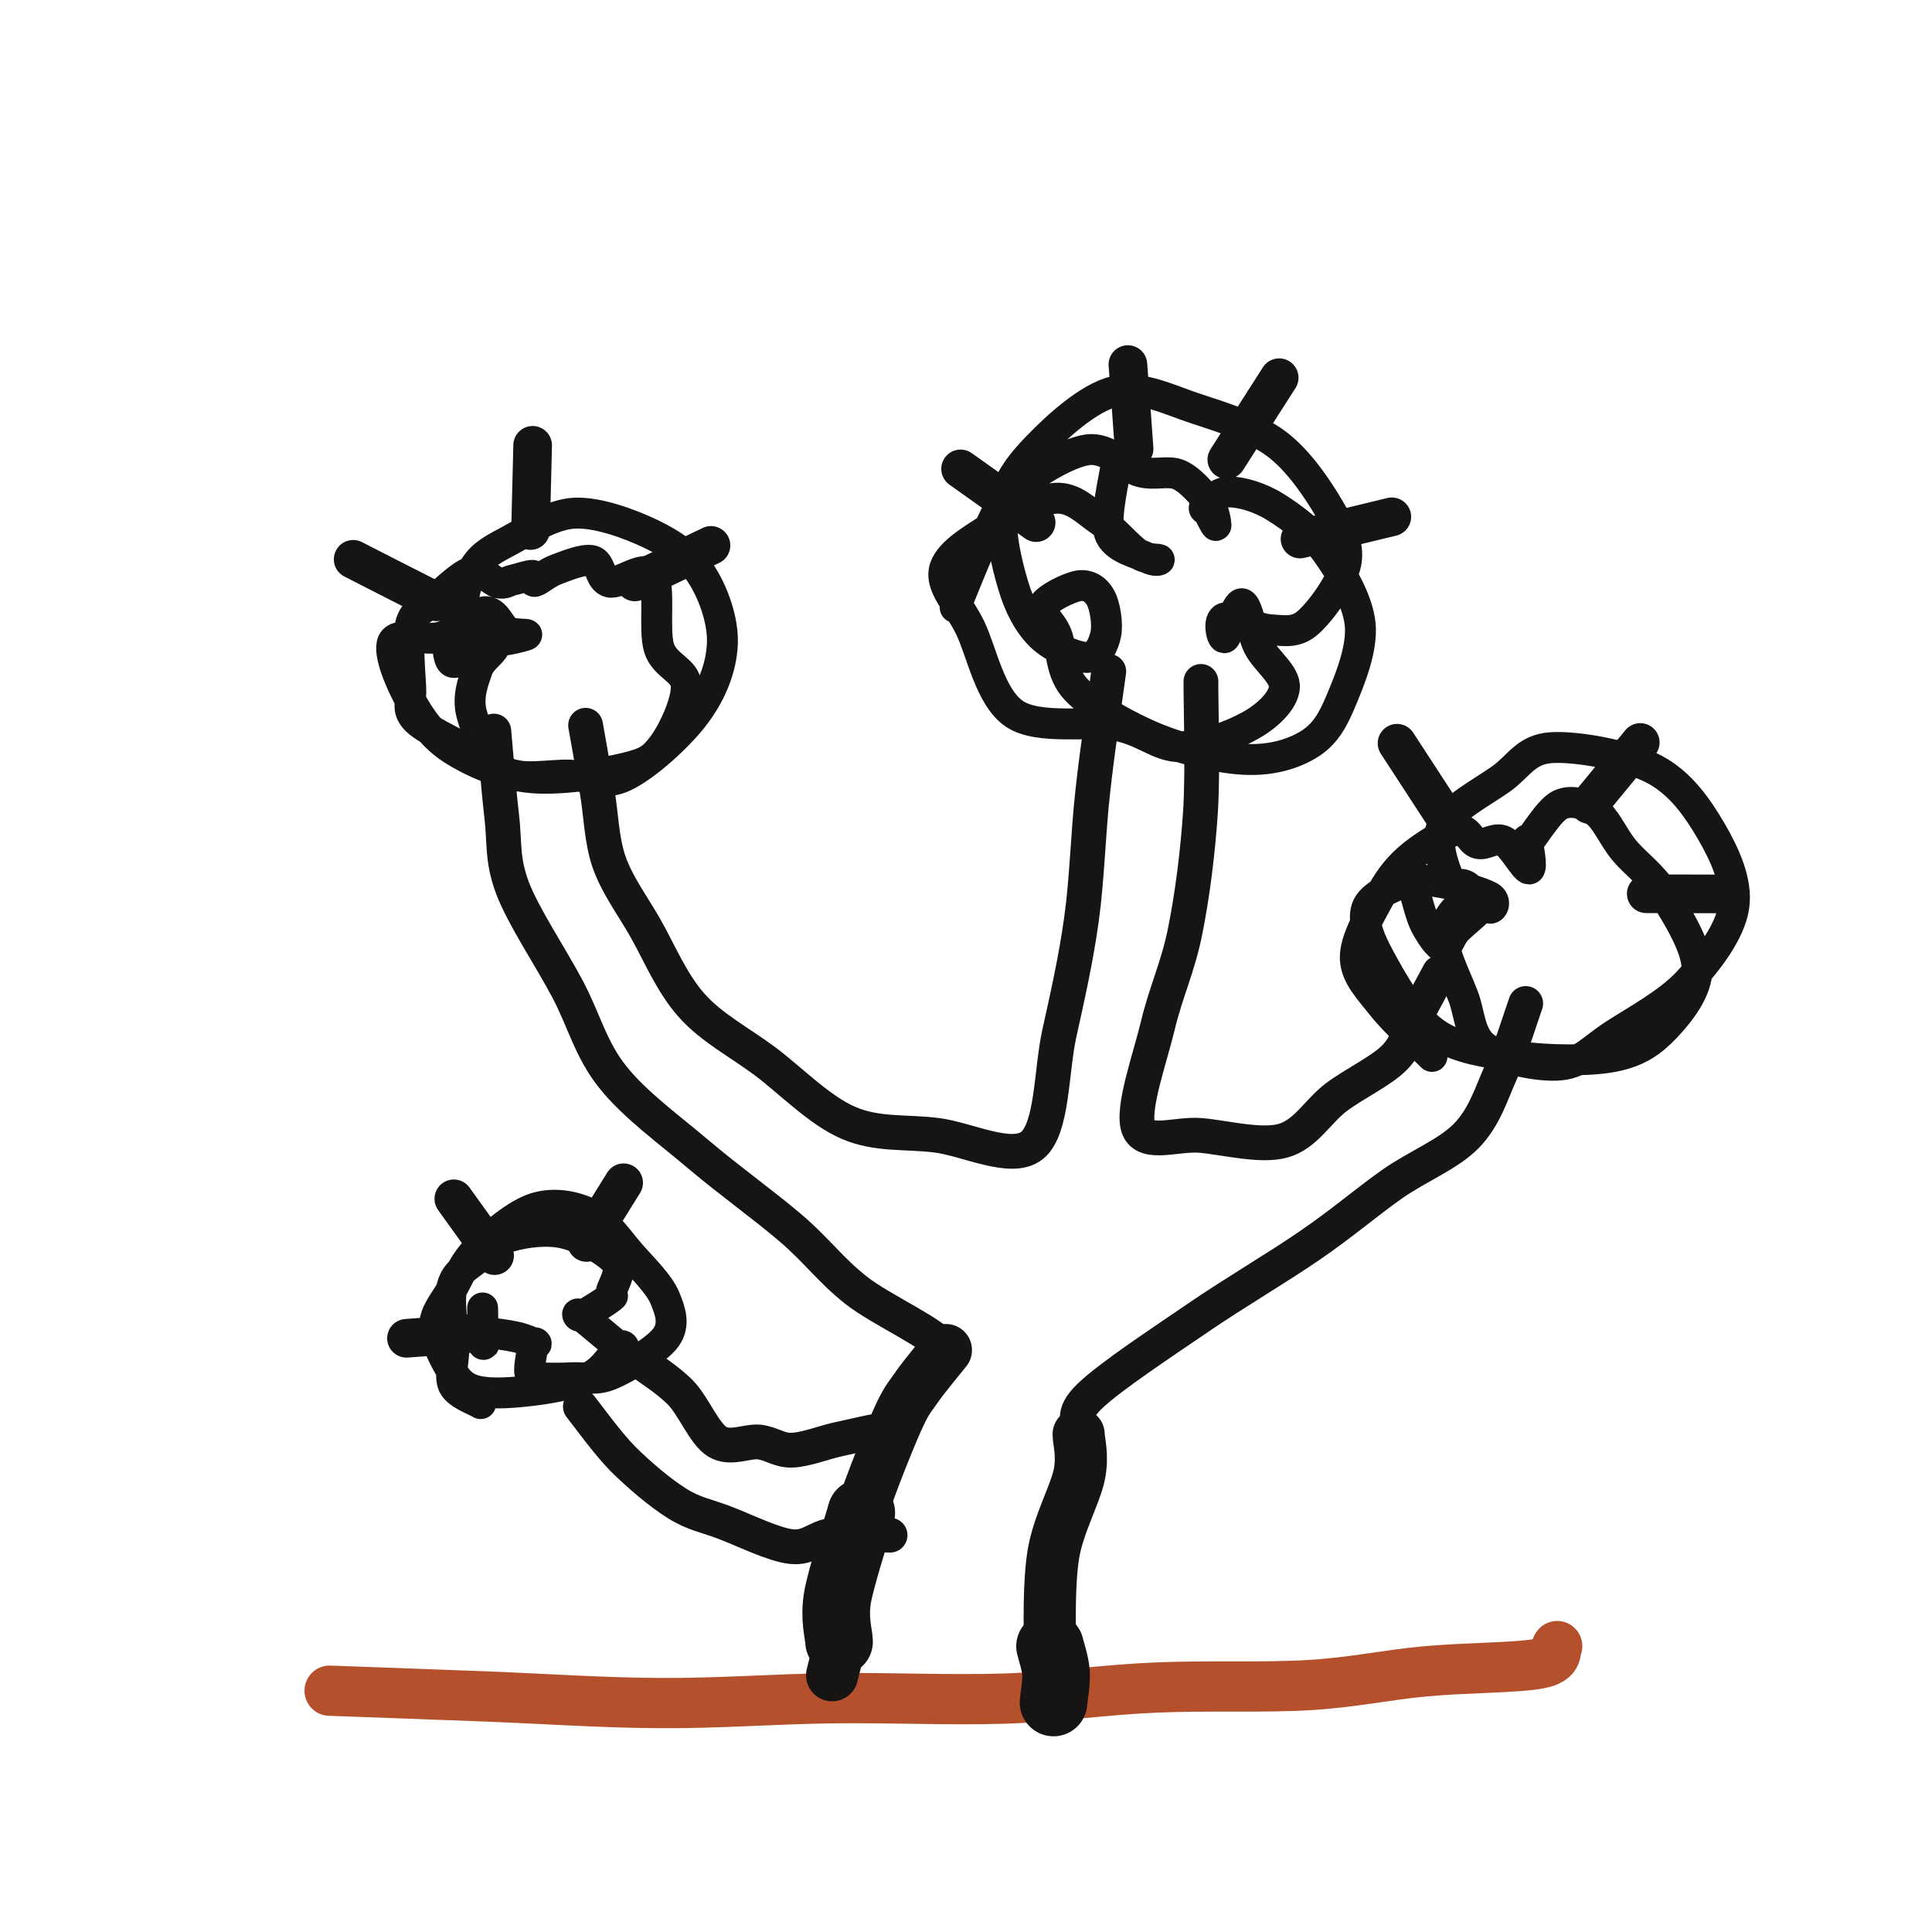
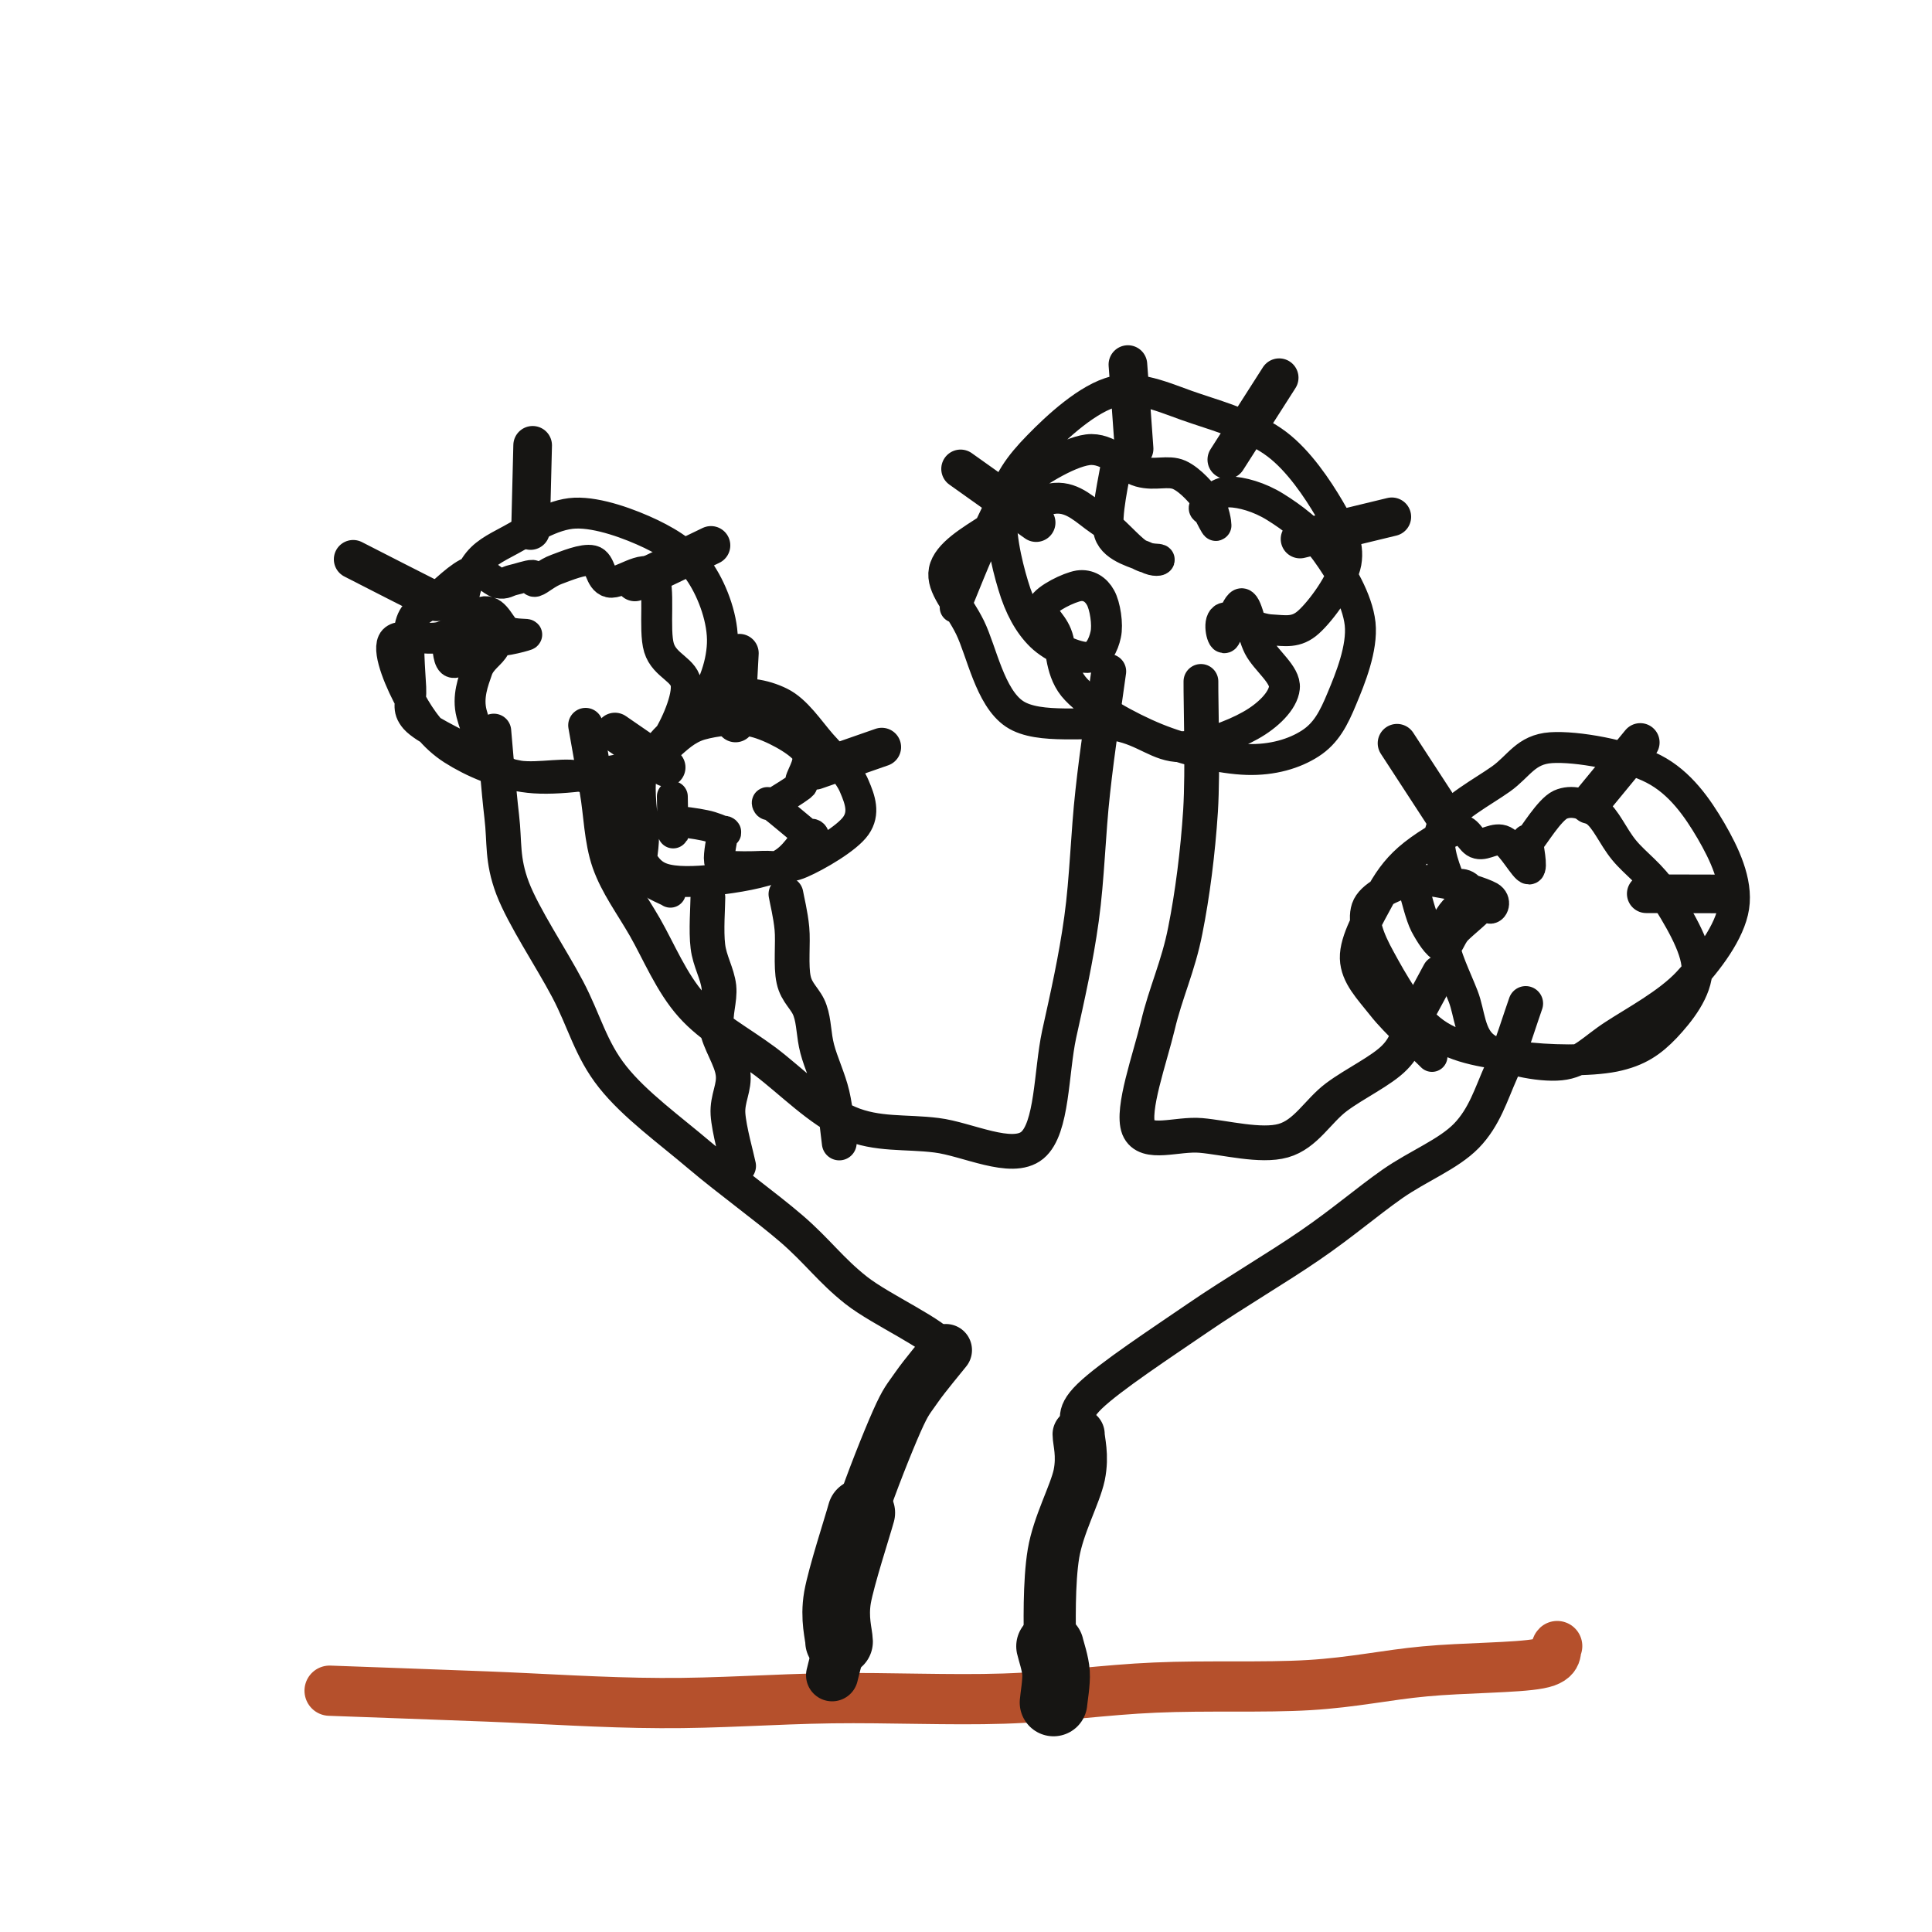
<svg xmlns="http://www.w3.org/2000/svg" viewBox="0 0 100 100" width="100" height="100">
  <g fill="none" stroke="#161513" stroke-linecap="round" stroke-linejoin="round">
    <path d="M17.06 87.51C18.42 87.56 22.35 87.7 25.2 87.81C28.06 87.92 31.22 88.14 34.19 88.15C37.17 88.17 40.09 87.94 43.05 87.9C46.01 87.86 49.17 88.01 51.96 87.92C54.75 87.83 57.15 87.46 59.78 87.35C62.42 87.23 65.43 87.36 67.76 87.22C70.08 87.08 71.77 86.69 73.75 86.51C75.74 86.32 78.52 86.33 79.66 86.11C80.8 85.9 80.44 85.35 80.6 85.2" stroke="#b5502c" stroke-width="2.6" />
-     <path d="M43.07 86.71C43.13 86.42 43.38 85.64 43.43 84.97C43.48 84.3 43.16 83.79 43.35 82.68C43.55 81.57 44.07 79.82 44.58 78.3C45.09 76.78 45.94 74.64 46.42 73.56C46.9 72.48 47.02 72.42 47.44 71.81C47.87 71.19 49.49 70.72 48.96 69.88C48.44 69.04 45.65 67.83 44.32 66.79C42.99 65.74 42.33 64.78 40.98 63.61C39.63 62.45 37.76 61.11 36.21 59.8C34.67 58.49 32.85 57.18 31.71 55.74C30.57 54.31 30.24 52.83 29.38 51.2C28.52 49.57 27.1 47.46 26.53 45.97C25.97 44.48 26.13 43.62 25.97 42.26C25.81 40.91 25.63 38.58 25.56 37.84M78.97 51.94C78.75 52.54 78.2 54.35 77.69 55.49C77.18 56.63 76.84 57.82 75.9 58.79C74.96 59.75 73.42 60.34 72.07 61.28C70.72 62.23 69.48 63.31 67.8 64.46C66.13 65.61 63.92 66.9 62.02 68.2C60.12 69.5 57.43 71.27 56.4 72.27C55.36 73.28 55.92 73.56 55.83 74.24C55.74 74.91 56.07 75.32 55.86 76.35C55.64 77.37 54.78 78.92 54.53 80.4C54.28 81.88 54.33 84.18 54.35 85.21C54.38 86.24 54.63 86.1 54.66 86.59C54.69 87.07 54.55 87.86 54.53 88.12M30.31 37.54C30.41 38.11 30.7 39.73 30.9 40.91C31.11 42.09 31.12 43.45 31.53 44.63C31.95 45.81 32.67 46.76 33.38 47.99C34.09 49.23 34.76 50.88 35.8 52.04C36.83 53.2 38.25 53.93 39.61 54.94C40.96 55.96 42.44 57.49 43.92 58.12C45.4 58.76 46.89 58.56 48.47 58.76C50.05 58.95 52.37 60.15 53.43 59.28C54.48 58.41 54.4 55.5 54.82 53.54C55.25 51.59 55.69 49.66 55.98 47.56C56.27 45.47 56.32 43.12 56.56 40.99C56.79 38.85 57.25 35.79 57.39 34.75M62.16 35.27C62.15 36.38 62.27 39.82 62.14 41.97C62 44.12 61.72 46.31 61.35 48.16C60.99 50.01 60.33 51.38 59.93 53.08C59.52 54.79 58.56 57.44 58.93 58.39C59.31 59.33 60.92 58.66 62.16 58.77C63.41 58.88 65.26 59.37 66.42 59.04C67.59 58.71 68.21 57.51 69.17 56.79C70.13 56.07 71.51 55.43 72.19 54.73C72.88 54.03 72.9 53.34 73.28 52.61C73.67 51.88 74.3 50.73 74.5 50.35M46.07 79.46C45.57 79.46 43.96 79.36 43.1 79.46C42.25 79.56 41.88 80.16 40.95 80.05C40.03 79.95 38.51 79.19 37.53 78.82C36.54 78.44 35.93 78.37 35.05 77.82C34.17 77.27 33.1 76.36 32.26 75.53C31.43 74.69 30.41 73.26 30.04 72.8M45.15 74.11C44.84 74.18 43.98 74.36 43.29 74.52C42.6 74.68 41.67 75.04 41 75.06C40.34 75.09 39.95 74.72 39.31 74.64C38.66 74.57 37.8 75.04 37.12 74.62C36.44 74.19 35.9 72.78 35.23 72.09C34.56 71.4 33.46 70.72 33.11 70.45" stroke-width="1.8" />
+     <path d="M43.07 86.71C43.13 86.42 43.38 85.64 43.43 84.97C43.48 84.3 43.16 83.79 43.35 82.68C43.55 81.57 44.07 79.82 44.58 78.3C45.09 76.78 45.94 74.64 46.42 73.56C46.9 72.48 47.02 72.42 47.44 71.81C47.87 71.19 49.49 70.72 48.96 69.88C48.44 69.04 45.65 67.83 44.32 66.79C42.99 65.74 42.33 64.78 40.98 63.61C39.63 62.45 37.76 61.11 36.21 59.8C34.67 58.49 32.85 57.18 31.71 55.74C30.57 54.31 30.24 52.83 29.38 51.2C28.52 49.57 27.1 47.46 26.53 45.97C25.97 44.48 26.13 43.62 25.97 42.26C25.81 40.91 25.63 38.58 25.56 37.84M78.97 51.94C78.75 52.54 78.2 54.35 77.69 55.49C77.18 56.63 76.84 57.82 75.9 58.79C74.96 59.75 73.42 60.34 72.07 61.28C70.72 62.23 69.48 63.31 67.8 64.46C66.13 65.61 63.92 66.9 62.02 68.2C60.12 69.5 57.43 71.27 56.4 72.27C55.36 73.28 55.92 73.56 55.83 74.24C55.74 74.91 56.07 75.32 55.86 76.35C55.64 77.37 54.78 78.92 54.53 80.4C54.28 81.88 54.33 84.18 54.35 85.21C54.38 86.24 54.63 86.1 54.66 86.59C54.69 87.07 54.55 87.86 54.53 88.12M30.31 37.54C30.41 38.11 30.7 39.73 30.9 40.91C31.11 42.09 31.12 43.45 31.53 44.63C31.95 45.81 32.67 46.76 33.38 47.99C34.09 49.23 34.76 50.88 35.8 52.04C36.83 53.2 38.25 53.93 39.61 54.94C40.96 55.96 42.44 57.49 43.92 58.12C45.4 58.76 46.89 58.56 48.47 58.76C50.05 58.95 52.37 60.15 53.43 59.28C54.48 58.41 54.4 55.5 54.82 53.54C55.25 51.59 55.69 49.66 55.98 47.56C56.27 45.47 56.32 43.12 56.56 40.99C56.79 38.85 57.25 35.79 57.39 34.75M62.16 35.27C62.15 36.38 62.27 39.82 62.14 41.97C62 44.12 61.72 46.31 61.35 48.16C60.99 50.01 60.33 51.38 59.93 53.08C59.52 54.79 58.56 57.44 58.93 58.39C59.31 59.33 60.92 58.66 62.16 58.77C63.41 58.88 65.26 59.37 66.42 59.04C67.59 58.71 68.21 57.51 69.17 56.79C70.13 56.07 71.51 55.43 72.19 54.73C72.88 54.03 72.9 53.34 73.28 52.61C73.67 51.88 74.3 50.73 74.5 50.35M38.23 60.35C38.14 59.9 37.73 58.46 37.68 57.66C37.63 56.85 38.04 56.29 37.94 55.55C37.85 54.8 37.22 53.94 37.1 53.19C36.98 52.45 37.28 51.78 37.21 51.08C37.13 50.38 36.73 49.75 36.64 48.98C36.54 48.21 36.64 46.87 36.64 46.45M43.44 59.16C43.38 58.74 43.27 57.47 43.08 56.66C42.89 55.85 42.49 55.02 42.3 54.29C42.11 53.57 42.14 52.9 41.93 52.31C41.73 51.71 41.23 51.42 41.08 50.71C40.92 50.01 41.06 48.79 40.99 48.06C40.92 47.32 40.73 46.58 40.68 46.28" stroke-width="1.8" />
    <path d="M43.07 86.71C43.13 86.42 43.38 85.64 43.43 84.97C43.48 84.3 43.16 83.79 43.35 82.68C43.55 81.57 44.07 79.82 44.58 78.3C45.09 76.78 45.94 74.64 46.42 73.56C46.9 72.48 47.02 72.42 47.44 71.81C47.87 71.19 48.71 70.2 48.96 69.88M55.83 74.24C55.83 74.59 56.07 75.32 55.86 76.35C55.64 77.37 54.78 78.92 54.53 80.4C54.28 81.88 54.33 84.18 54.35 85.21C54.38 86.24 54.63 86.1 54.66 86.59C54.69 87.07 54.55 87.86 54.53 88.12" stroke-width="2.7" />
    <path d="M43.43 84.97C43.42 84.59 43.16 83.79 43.35 82.68C43.55 81.57 44.38 79.03 44.58 78.3M54.35 85.21C54.4 85.44 54.63 86.1 54.66 86.59C54.69 87.07 54.55 87.86 54.53 88.12" stroke-width="3.5" />
-     <path d="M24 38.72C23.58 38.47 21.95 37.72 21.49 37.2C21.04 36.68 21.3 36.4 21.26 35.59C21.22 34.77 21.06 33.06 21.25 32.32C21.45 31.58 21.88 31.59 22.4 31.14C22.93 30.68 23.85 29.75 24.41 29.59C24.98 29.43 25.44 30.1 25.8 30.17C26.15 30.24 26.25 30.09 26.55 30.02C26.84 29.96 27.37 29.77 27.56 29.78C27.75 29.8 27.49 30.14 27.7 30.09C27.91 30.03 28.31 29.65 28.81 29.47C29.3 29.29 30.2 28.91 30.65 29.02C31.11 29.13 31.03 30 31.55 30.13C32.07 30.25 33.35 29.18 33.78 29.75C34.2 30.32 33.82 32.58 34.11 33.53C34.4 34.49 35.49 34.66 35.52 35.5C35.56 36.34 34.85 37.87 34.32 38.58C33.79 39.29 33.5 39.48 32.34 39.76C31.19 40.04 28.87 40.41 27.38 40.24C25.9 40.08 24.45 39.44 23.43 38.79C22.42 38.14 21.79 37.24 21.28 36.32C20.76 35.39 20.06 33.79 20.33 33.23C20.59 32.67 22.07 33.22 22.87 32.96C23.66 32.69 24.53 31.71 25.1 31.66C25.66 31.62 25.9 32.48 26.25 32.68C26.61 32.88 27.42 32.79 27.24 32.87C27.06 32.94 25.7 33.32 25.15 33.13C24.61 32.93 24.05 32.34 23.96 31.7C23.87 31.06 24.18 29.93 24.6 29.31C25.01 28.68 25.58 28.4 26.44 27.94C27.3 27.48 28.55 26.61 29.76 26.56C30.97 26.51 32.61 27.12 33.7 27.64C34.79 28.17 35.68 28.76 36.29 29.71C36.91 30.66 37.44 32.11 37.39 33.32C37.34 34.53 36.85 35.81 36 36.95C35.16 38.09 33.42 39.65 32.33 40.17C31.25 40.7 30.54 40.17 29.5 40.12C28.45 40.08 26.92 40.44 26.08 39.91C25.23 39.38 24.64 37.81 24.41 36.94C24.18 36.06 24.5 35.26 24.7 34.68C24.89 34.11 25.44 33.83 25.6 33.47C25.76 33.12 25.79 32.54 25.65 32.56C25.52 32.58 25.14 33.31 24.78 33.6C24.41 33.89 23.74 34.32 23.47 34.29C23.2 34.26 23.2 33.55 23.16 33.42C23.11 33.29 23.19 33.51 23.19 33.53M49.44 31.44C49.72 30.8 50.56 28.62 51.08 27.59C51.61 26.56 51.73 25.98 52.6 25.26C53.47 24.54 55.23 23.42 56.3 23.28C57.37 23.14 58.21 24.19 59 24.41C59.79 24.63 60.45 24.32 61.04 24.58C61.63 24.85 62.24 25.57 62.56 26.01C62.87 26.44 62.94 27.11 62.94 27.19C62.94 27.28 62.65 26.69 62.56 26.52C62.47 26.36 62.21 26.37 62.39 26.2C62.57 26.02 63.04 25.45 63.64 25.46C64.25 25.47 65.18 25.72 66.01 26.24C66.85 26.76 67.92 27.55 68.65 28.56C69.38 29.57 70.26 31.02 70.4 32.29C70.53 33.55 69.89 35.12 69.46 36.15C69.03 37.19 68.64 37.95 67.82 38.48C67 39.01 65.87 39.35 64.55 39.31C63.22 39.27 61.31 38.82 59.84 38.22C58.37 37.62 56.56 36.6 55.71 35.7C54.85 34.81 54.98 33.57 54.69 32.85C54.4 32.13 53.78 31.81 53.97 31.39C54.16 30.97 55.34 30.4 55.84 30.32C56.33 30.25 56.73 30.51 56.96 30.93C57.2 31.35 57.35 32.33 57.23 32.85C57.12 33.36 56.83 34.01 56.28 34.03C55.72 34.04 54.53 33.54 53.89 32.92C53.25 32.3 52.77 31.41 52.44 30.29C52.1 29.17 51.68 27.38 51.89 26.18C52.11 24.98 52.77 24.08 53.74 23.09C54.7 22.1 56.34 20.58 57.7 20.26C59.07 19.94 60.53 20.71 61.93 21.16C63.33 21.62 64.94 22.12 66.09 22.99C67.23 23.85 68.2 25.31 68.8 26.33C69.39 27.35 69.84 28.14 69.67 29.12C69.49 30.1 68.38 31.62 67.73 32.2C67.09 32.78 66.52 32.64 65.79 32.6C65.07 32.57 63.81 31.92 63.41 31.98C63.01 32.05 63.25 33.12 63.39 33C63.54 32.87 64 31.17 64.29 31.25C64.58 31.33 64.78 32.74 65.15 33.47C65.52 34.19 66.55 34.92 66.48 35.6C66.41 36.28 65.62 37.05 64.72 37.55C63.82 38.06 62.26 38.65 61.11 38.65C59.96 38.65 59.26 37.84 57.83 37.56C56.4 37.28 53.78 37.8 52.51 36.95C51.24 36.1 50.81 33.71 50.21 32.48C49.6 31.24 48.7 30.38 48.87 29.53C49.04 28.67 50.27 27.97 51.22 27.35C52.18 26.73 53.67 25.86 54.62 25.79C55.57 25.72 56.22 26.45 56.93 26.93C57.64 27.4 58.37 28.31 58.88 28.65C59.39 28.99 59.91 28.92 59.99 28.96C60.07 28.99 59.78 29.09 59.35 28.86C58.92 28.63 57.68 28.4 57.42 27.59C57.16 26.78 57.72 24.59 57.78 23.99M74.12 54.68C73.69 54.24 72.21 52.91 71.55 52.06C70.88 51.21 70.18 50.52 70.15 49.6C70.12 48.67 70.9 47.37 71.36 46.51C71.82 45.65 72.24 45.04 72.91 44.45C73.58 43.86 74.79 43.1 75.39 42.96C75.99 42.83 76.09 43.57 76.5 43.66C76.9 43.76 77.39 43.31 77.83 43.53C78.27 43.74 78.93 44.98 79.14 44.98C79.34 44.98 79.08 43.76 79.07 43.52C79.07 43.29 78.83 43.89 79.11 43.58C79.39 43.27 80.19 41.92 80.76 41.65C81.34 41.39 82.03 41.59 82.58 41.99C83.13 42.38 83.47 43.28 84.06 44C84.65 44.72 85.51 45.28 86.14 46.3C86.77 47.32 87.83 48.98 87.84 50.12C87.85 51.27 86.92 52.41 86.21 53.17C85.49 53.92 84.81 54.42 83.54 54.68C82.28 54.93 80.14 54.9 78.6 54.69C77.05 54.49 75.45 54.31 74.26 53.46C73.06 52.62 72.02 50.72 71.43 49.64C70.84 48.57 70.52 47.69 70.74 47.02C70.96 46.36 72.08 45.88 72.77 45.66C73.46 45.45 74.16 45.6 74.88 45.73C75.6 45.86 76.73 46.21 77.1 46.42C77.47 46.63 77.28 47.09 77.08 47C76.89 46.91 76.28 46.14 75.93 45.88C75.58 45.62 75.18 45.97 74.97 45.44C74.76 44.91 74.22 43.55 74.68 42.69C75.13 41.84 76.76 40.98 77.69 40.32C78.63 39.65 78.97 38.79 80.28 38.7C81.6 38.61 84.21 39.08 85.59 39.8C86.97 40.51 87.86 41.81 88.56 43C89.25 44.19 89.94 45.63 89.74 46.94C89.54 48.24 88.4 49.74 87.36 50.85C86.33 51.95 84.63 52.85 83.53 53.57C82.43 54.28 81.88 55.01 80.77 55.12C79.67 55.23 77.73 54.82 76.89 54.23C76.05 53.64 76.09 52.48 75.73 51.56C75.37 50.63 74.77 49.44 74.72 48.68C74.67 47.92 75.08 47.32 75.41 47.01C75.74 46.71 76.71 46.66 76.7 46.85C76.7 47.03 75.72 47.78 75.38 48.14C75.05 48.5 74.96 49.06 74.69 49.01C74.42 48.96 74.02 48.32 73.77 47.85C73.53 47.38 73.32 46.46 73.23 46.19M24.88 72.65C24.65 72.49 23.71 72.19 23.47 71.7C23.24 71.21 23.5 70.57 23.49 69.72C23.48 68.87 23.19 67.36 23.4 66.59C23.6 65.82 24.21 65.56 24.71 65.13C25.22 64.7 25.69 64.2 26.44 63.99C27.2 63.77 28.33 63.62 29.23 63.84C30.13 64.05 31.46 64.78 31.86 65.29C32.26 65.8 31.67 66.58 31.63 66.9C31.58 67.21 31.84 66.97 31.61 67.16C31.38 67.35 30.55 67.86 30.27 68.02C30 68.18 29.98 68.1 29.96 68.12C29.93 68.14 29.76 67.85 30.12 68.13C30.47 68.4 31.78 69.51 32.11 69.78C32.43 70.04 32.32 69.46 32.05 69.71C31.79 69.96 31.32 70.89 30.51 71.27C29.7 71.66 28.19 71.91 27.18 72.01C26.17 72.12 25.11 72.16 24.45 71.93C23.78 71.7 23.51 71.2 23.19 70.63C22.87 70.07 22.47 69.21 22.5 68.56C22.53 67.91 23.01 67.39 23.38 66.74C23.76 66.08 24.02 65.33 24.74 64.63C25.46 63.93 26.73 62.83 27.71 62.53C28.68 62.23 29.73 62.42 30.57 62.84C31.4 63.25 32.06 64.28 32.7 65C33.34 65.72 34.11 66.47 34.41 67.17C34.7 67.87 34.94 68.55 34.48 69.21C34.02 69.87 32.45 70.78 31.65 71.13C30.84 71.48 30.29 71.28 29.66 71.31C29.04 71.34 28.27 71.35 27.9 71.3C27.52 71.25 27.47 71.3 27.42 71.02C27.37 70.74 27.56 69.85 27.6 69.61C27.65 69.36 27.86 69.62 27.7 69.55C27.54 69.48 27.07 69.27 26.65 69.19C26.23 69.1 25.42 68.97 25.15 69.03C24.88 69.1 25.06 69.79 25.03 69.57C25 69.34 24.99 68.01 24.98 67.7" stroke-width="1.6" />
-     <path d="M22.6 31.15C21.88 30.79 19 29.32 18.28 28.95M27.46 27.46C27.48 26.73 27.55 23.79 27.57 23.05M32.86 30.12C33.52 29.81 36.14 28.55 36.8 28.23M53.63 27.05C52.98 26.59 50.37 24.73 49.72 24.27M58.7 23.23C58.65 22.5 58.44 19.59 58.38 18.87M63.5 23.79C63.95 23.09 65.76 20.25 66.21 19.55M67.29 27.9C68.08 27.71 71.25 26.94 72.04 26.75M74.72 42.17C74.32 41.55 72.71 39.09 72.31 38.47M82.26 41.64C82.7 41.1 84.46 38.97 84.9 38.43M85.21 46.26C85.91 46.26 88.7 46.27 89.39 46.27M24.25 69.03C23.71 69.07 21.57 69.23 21.04 69.27M25.6 64.99C25.25 64.5 23.84 62.54 23.49 62.05M30.36 64.31C30.68 63.8 31.96 61.74 32.28 61.22" stroke-width="2" />
+     <path d="M24 38.72C23.58 38.47 21.95 37.72 21.49 37.2C21.04 36.68 21.3 36.4 21.26 35.59C21.22 34.77 21.06 33.06 21.25 32.32C21.45 31.58 21.88 31.59 22.4 31.14C22.93 30.68 23.85 29.75 24.41 29.59C24.98 29.43 25.44 30.1 25.8 30.17C26.15 30.24 26.25 30.09 26.55 30.02C26.84 29.96 27.37 29.77 27.56 29.78C27.75 29.8 27.49 30.14 27.7 30.09C27.91 30.03 28.31 29.65 28.81 29.47C29.3 29.29 30.2 28.91 30.65 29.02C31.11 29.13 31.03 30 31.55 30.13C32.07 30.25 33.35 29.18 33.78 29.75C34.2 30.32 33.82 32.58 34.11 33.53C34.4 34.49 35.49 34.66 35.52 35.5C35.56 36.34 34.85 37.87 34.32 38.58C33.79 39.29 33.5 39.48 32.34 39.76C31.19 40.04 28.87 40.41 27.38 40.24C25.9 40.08 24.45 39.44 23.43 38.79C22.42 38.14 21.79 37.24 21.28 36.32C20.76 35.39 20.06 33.79 20.33 33.23C20.59 32.67 22.07 33.22 22.87 32.96C23.66 32.69 24.53 31.71 25.1 31.66C25.66 31.62 25.9 32.48 26.25 32.68C26.61 32.88 27.42 32.79 27.24 32.87C27.06 32.94 25.7 33.32 25.15 33.13C24.61 32.93 24.05 32.34 23.96 31.7C23.87 31.06 24.18 29.93 24.6 29.31C25.01 28.68 25.58 28.4 26.44 27.94C27.3 27.48 28.55 26.61 29.76 26.56C30.97 26.51 32.61 27.12 33.7 27.64C34.79 28.17 35.68 28.76 36.29 29.71C36.91 30.66 37.44 32.11 37.39 33.32C37.34 34.53 36.85 35.81 36 36.95C35.16 38.09 33.42 39.65 32.33 40.17C31.25 40.7 30.54 40.17 29.5 40.12C28.45 40.08 26.92 40.44 26.08 39.91C25.23 39.38 24.64 37.81 24.41 36.94C24.18 36.06 24.5 35.26 24.7 34.68C24.89 34.11 25.44 33.83 25.6 33.47C25.76 33.12 25.79 32.54 25.65 32.56C25.52 32.58 25.14 33.31 24.78 33.6C24.41 33.89 23.74 34.32 23.47 34.29C23.2 34.26 23.2 33.55 23.16 33.42C23.11 33.29 23.19 33.51 23.19 33.53M49.44 31.44C49.72 30.8 50.56 28.62 51.08 27.59C51.61 26.56 51.73 25.98 52.6 25.26C53.47 24.54 55.23 23.42 56.3 23.28C57.37 23.14 58.21 24.19 59 24.41C59.79 24.63 60.45 24.32 61.04 24.58C61.63 24.85 62.24 25.57 62.56 26.01C62.87 26.44 62.94 27.11 62.94 27.19C62.94 27.28 62.65 26.69 62.56 26.52C62.47 26.36 62.21 26.37 62.39 26.2C62.57 26.02 63.04 25.45 63.64 25.46C64.25 25.47 65.18 25.72 66.01 26.24C66.85 26.76 67.92 27.55 68.65 28.56C69.38 29.57 70.26 31.02 70.4 32.29C70.53 33.55 69.89 35.12 69.46 36.15C69.03 37.19 68.64 37.95 67.82 38.48C67 39.01 65.87 39.35 64.55 39.31C63.22 39.27 61.31 38.82 59.84 38.22C58.37 37.62 56.56 36.6 55.71 35.7C54.85 34.81 54.98 33.57 54.69 32.85C54.4 32.13 53.78 31.81 53.97 31.39C54.16 30.97 55.34 30.4 55.84 30.32C56.33 30.25 56.73 30.51 56.96 30.93C57.2 31.35 57.35 32.33 57.23 32.85C57.12 33.36 56.83 34.01 56.28 34.03C55.72 34.04 54.53 33.54 53.89 32.92C53.25 32.3 52.77 31.41 52.44 30.29C52.1 29.17 51.68 27.38 51.89 26.18C52.11 24.98 52.77 24.08 53.74 23.09C54.7 22.1 56.34 20.58 57.7 20.26C59.07 19.94 60.53 20.71 61.93 21.16C63.33 21.62 64.94 22.12 66.09 22.99C67.23 23.85 68.2 25.31 68.8 26.33C69.39 27.35 69.84 28.14 69.67 29.12C69.49 30.1 68.38 31.62 67.73 32.2C67.09 32.78 66.52 32.64 65.79 32.6C65.07 32.57 63.81 31.92 63.41 31.98C63.01 32.05 63.25 33.12 63.39 33C63.54 32.87 64 31.17 64.29 31.25C64.58 31.33 64.78 32.74 65.15 33.47C65.52 34.19 66.55 34.92 66.48 35.6C66.41 36.28 65.62 37.05 64.72 37.55C63.82 38.06 62.26 38.65 61.11 38.65C59.96 38.65 59.26 37.84 57.83 37.56C56.4 37.28 53.78 37.8 52.51 36.95C51.24 36.1 50.81 33.71 50.21 32.48C49.6 31.24 48.7 30.38 48.87 29.53C49.04 28.67 50.27 27.97 51.22 27.35C52.18 26.73 53.67 25.86 54.62 25.79C55.57 25.72 56.22 26.45 56.93 26.93C57.64 27.4 58.37 28.31 58.88 28.65C59.39 28.99 59.91 28.92 59.99 28.96C60.07 28.99 59.78 29.09 59.35 28.86C58.92 28.63 57.68 28.4 57.42 27.59C57.16 26.78 57.72 24.59 57.78 23.99M74.12 54.68C73.69 54.24 72.21 52.91 71.55 52.06C70.88 51.21 70.18 50.52 70.15 49.6C70.12 48.67 70.9 47.37 71.36 46.51C71.82 45.65 72.24 45.04 72.91 44.45C73.58 43.86 74.79 43.1 75.39 42.96C75.99 42.83 76.09 43.57 76.5 43.66C76.9 43.76 77.39 43.31 77.83 43.53C78.27 43.74 78.93 44.98 79.14 44.98C79.34 44.98 79.08 43.76 79.07 43.52C79.07 43.29 78.83 43.89 79.11 43.58C79.39 43.27 80.19 41.92 80.76 41.65C81.34 41.39 82.03 41.59 82.58 41.99C83.13 42.38 83.47 43.28 84.06 44C84.65 44.72 85.51 45.28 86.14 46.3C86.77 47.32 87.83 48.98 87.84 50.12C87.85 51.27 86.92 52.41 86.21 53.17C85.49 53.92 84.81 54.42 83.54 54.68C82.28 54.93 80.14 54.9 78.6 54.69C77.05 54.49 75.45 54.31 74.26 53.46C73.06 52.62 72.02 50.72 71.43 49.64C70.84 48.57 70.52 47.69 70.74 47.02C70.96 46.36 72.08 45.88 72.77 45.66C73.46 45.45 74.16 45.6 74.88 45.73C75.6 45.86 76.73 46.21 77.1 46.42C77.47 46.63 77.28 47.09 77.08 47C76.89 46.91 76.28 46.14 75.93 45.88C75.58 45.62 75.18 45.97 74.97 45.44C74.76 44.91 74.22 43.55 74.68 42.69C75.13 41.84 76.76 40.98 77.69 40.32C78.63 39.65 78.97 38.79 80.28 38.7C81.6 38.61 84.21 39.08 85.59 39.8C86.97 40.51 87.86 41.81 88.56 43C89.25 44.19 89.94 45.63 89.74 46.94C89.54 48.24 88.4 49.74 87.36 50.85C86.33 51.95 84.63 52.85 83.53 53.57C82.43 54.28 81.88 55.01 80.77 55.12C79.67 55.23 77.73 54.82 76.89 54.23C76.05 53.64 76.09 52.48 75.73 51.56C75.37 50.63 74.77 49.44 74.72 48.68C74.67 47.92 75.08 47.32 75.41 47.01C75.74 46.71 76.71 46.66 76.7 46.85C76.7 47.03 75.72 47.78 75.38 48.14C75.05 48.5 74.96 49.06 74.69 49.01C74.42 48.96 74.02 48.32 73.77 47.85C73.53 47.38 73.32 46.46 73.23 46.19M34.7 46.18C34.47 46.02 33.52 45.72 33.29 45.23C33.06 44.74 33.32 44.1 33.31 43.25C33.29 42.4 33.01 40.88 33.21 40.12C33.42 39.35 34.02 39.09 34.53 38.66C35.04 38.22 35.51 37.73 36.26 37.51C37.01 37.3 38.14 37.15 39.05 37.36C39.95 37.58 41.28 38.31 41.68 38.82C42.08 39.33 41.49 40.11 41.44 40.42C41.4 40.73 41.65 40.5 41.43 40.69C41.2 40.87 40.37 41.39 40.09 41.55C39.82 41.71 39.8 41.63 39.77 41.65C39.75 41.67 39.58 41.38 39.93 41.66C40.29 41.93 41.6 43.04 41.92 43.3C42.25 43.57 42.14 42.99 41.87 43.24C41.6 43.49 41.14 44.42 40.33 44.8C39.52 45.19 38.01 45.43 37 45.54C35.99 45.65 34.93 45.69 34.27 45.46C33.6 45.23 33.33 44.72 33.01 44.16C32.68 43.6 32.29 42.73 32.32 42.08C32.35 41.43 32.83 40.92 33.2 40.26C33.57 39.61 33.84 38.86 34.56 38.16C35.28 37.46 36.55 36.36 37.52 36.06C38.49 35.76 39.55 35.95 40.38 36.36C41.22 36.77 41.88 37.8 42.52 38.53C43.16 39.25 43.93 39.99 44.22 40.7C44.52 41.4 44.76 42.08 44.3 42.74C43.84 43.4 42.27 44.31 41.46 44.66C40.66 45.01 40.11 44.81 39.48 44.84C38.86 44.87 38.09 44.87 37.71 44.83C37.34 44.78 37.29 44.83 37.24 44.55C37.19 44.26 37.37 43.38 37.42 43.13C37.46 42.89 37.67 43.15 37.51 43.08C37.36 43.01 36.89 42.8 36.47 42.72C36.04 42.63 35.24 42.5 34.97 42.56C34.7 42.62 34.88 43.32 34.85 43.09C34.82 42.87 34.81 41.54 34.8 41.23" stroke-width="1.6" />
+     <path d="M22.6 31.15C21.88 30.79 19 29.32 18.28 28.95M27.46 27.46C27.48 26.73 27.55 23.79 27.57 23.05M32.86 30.12C33.52 29.81 36.14 28.55 36.8 28.23M53.63 27.05C52.98 26.59 50.37 24.73 49.72 24.27M58.7 23.23C58.65 22.5 58.44 19.59 58.38 18.87M63.5 23.79C63.95 23.09 65.76 20.25 66.21 19.55M67.29 27.9C68.08 27.71 71.25 26.94 72.04 26.75M74.72 42.17C74.32 41.55 72.71 39.09 72.31 38.47M82.26 41.64C82.7 41.1 84.46 38.97 84.9 38.43M85.21 46.26C85.91 46.26 88.7 46.27 89.39 46.27M34.48 39.72C34.04 39.41 32.28 38.2 31.83 37.89M38.07 37.42C38.11 36.82 38.24 34.41 38.27 33.81M42.2 39.87C42.77 39.67 45.06 38.87 45.64 38.67" stroke-width="2" />
  </g>
</svg>
